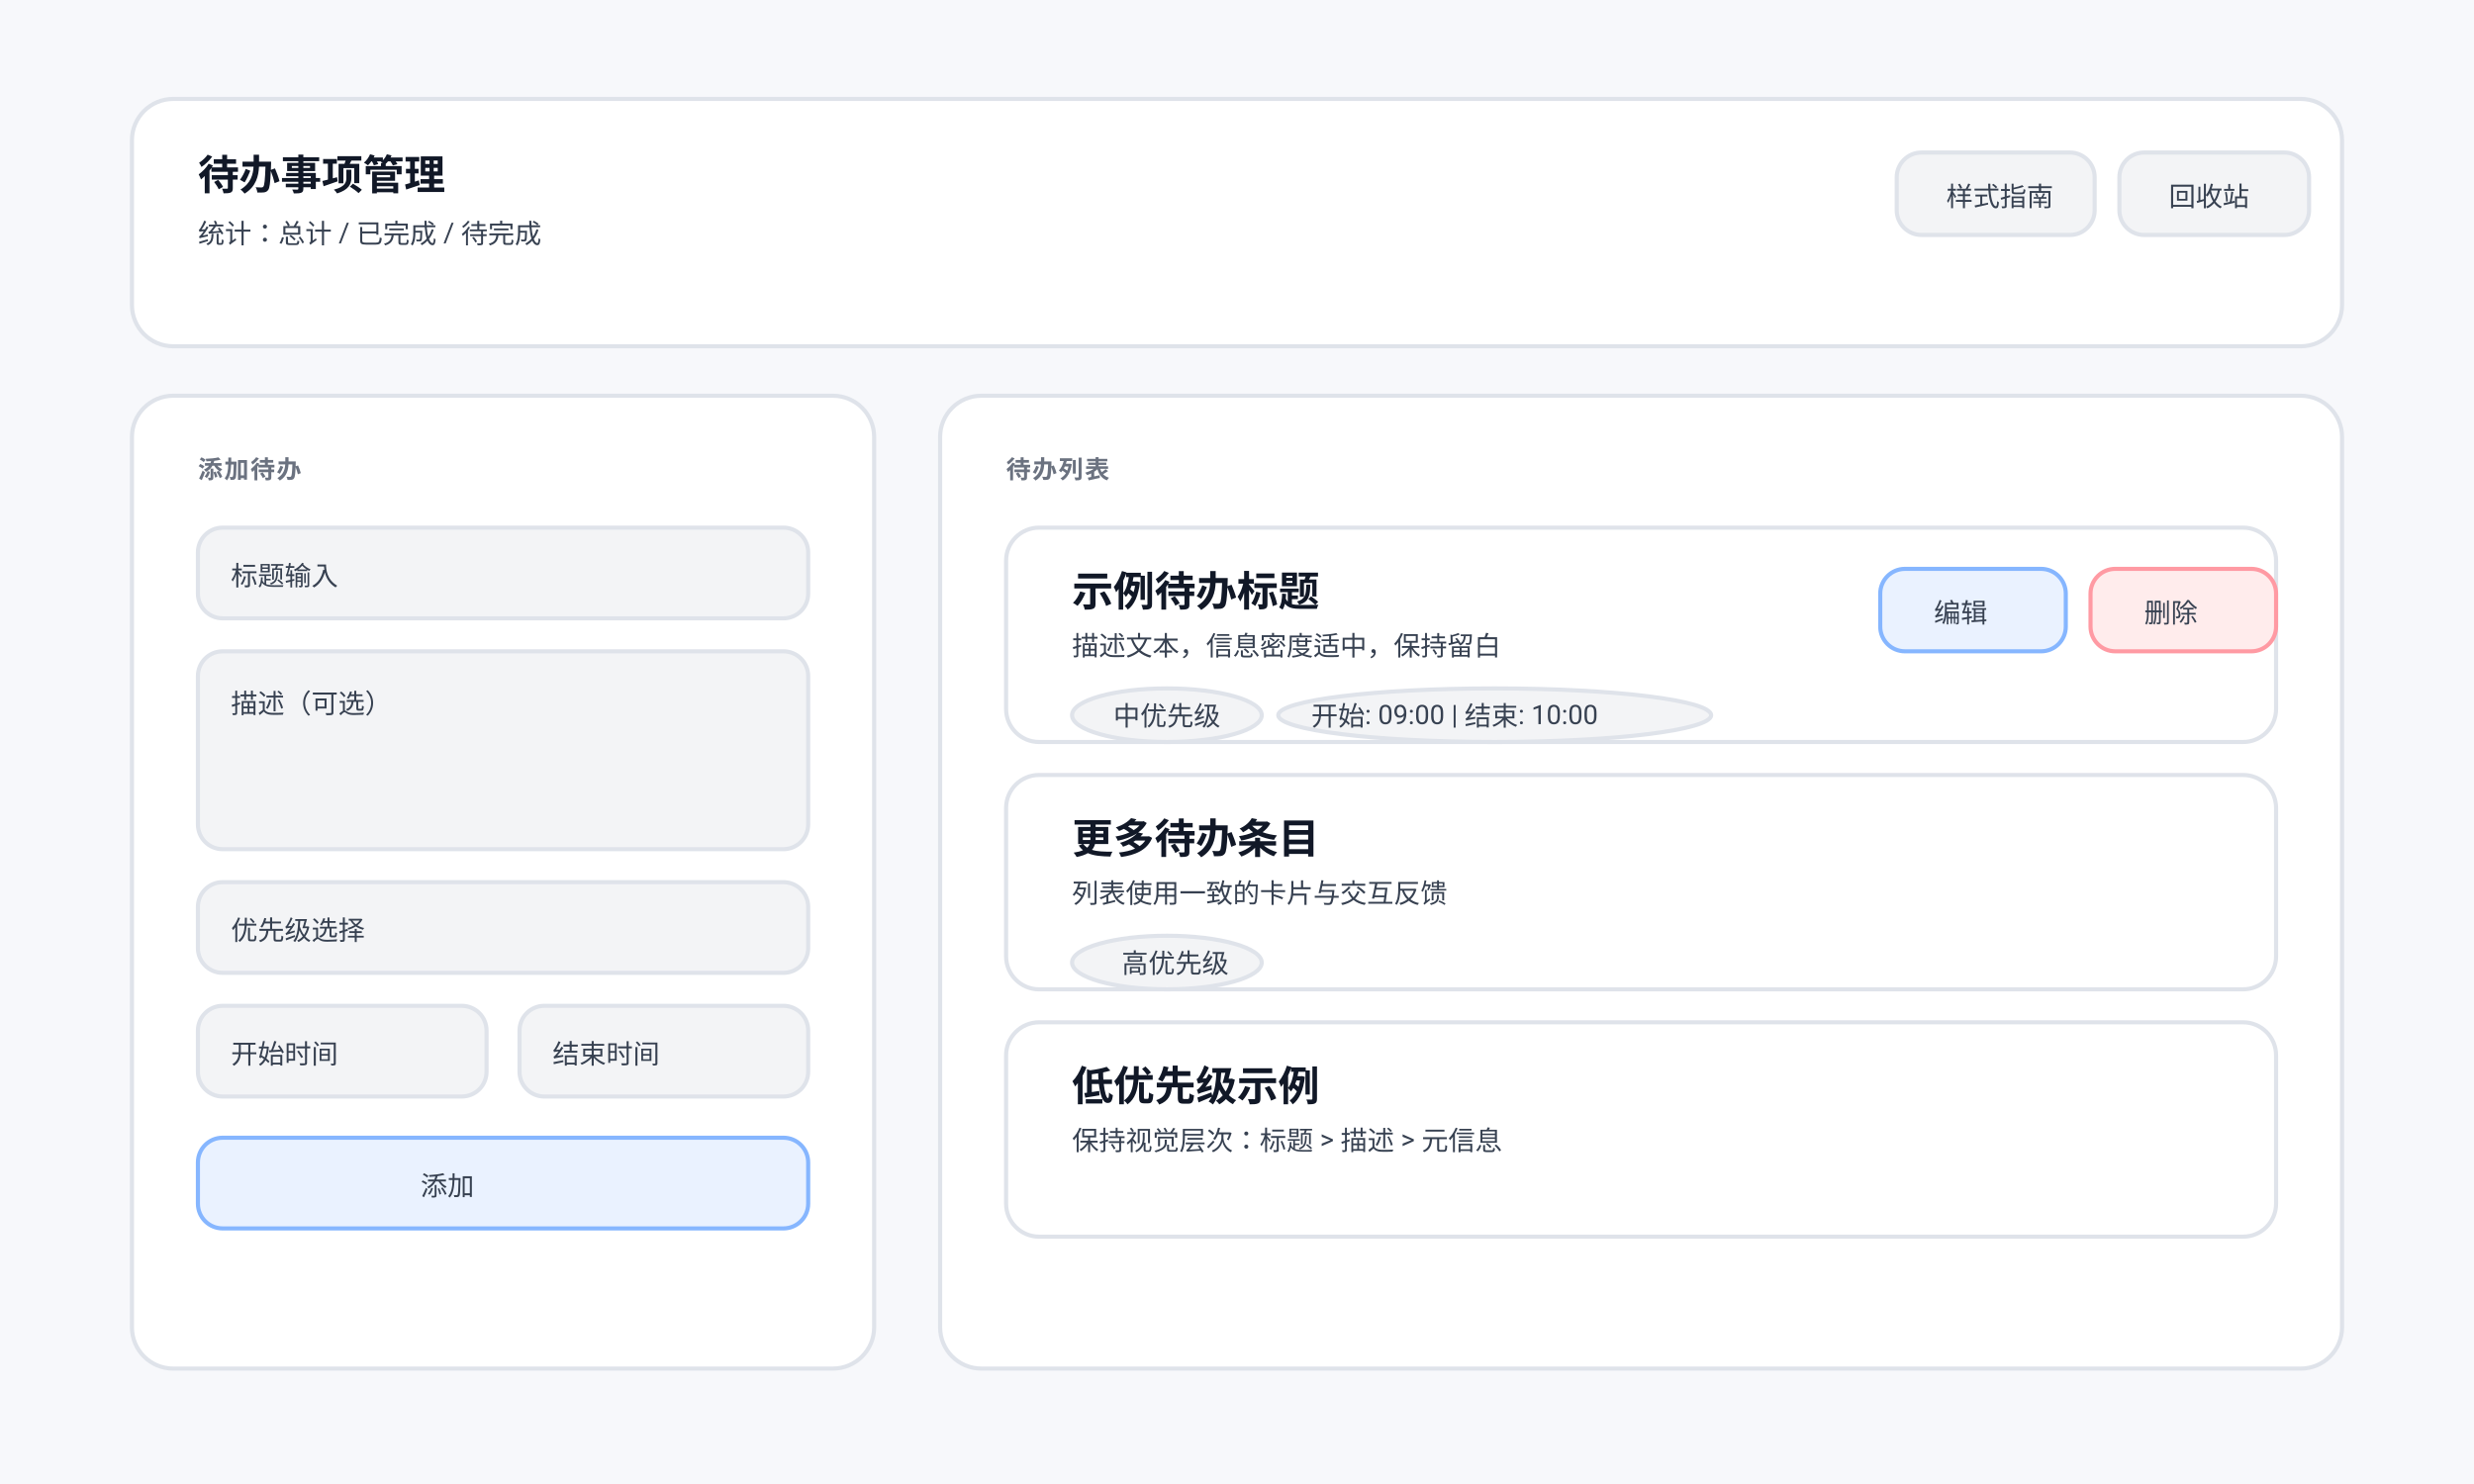
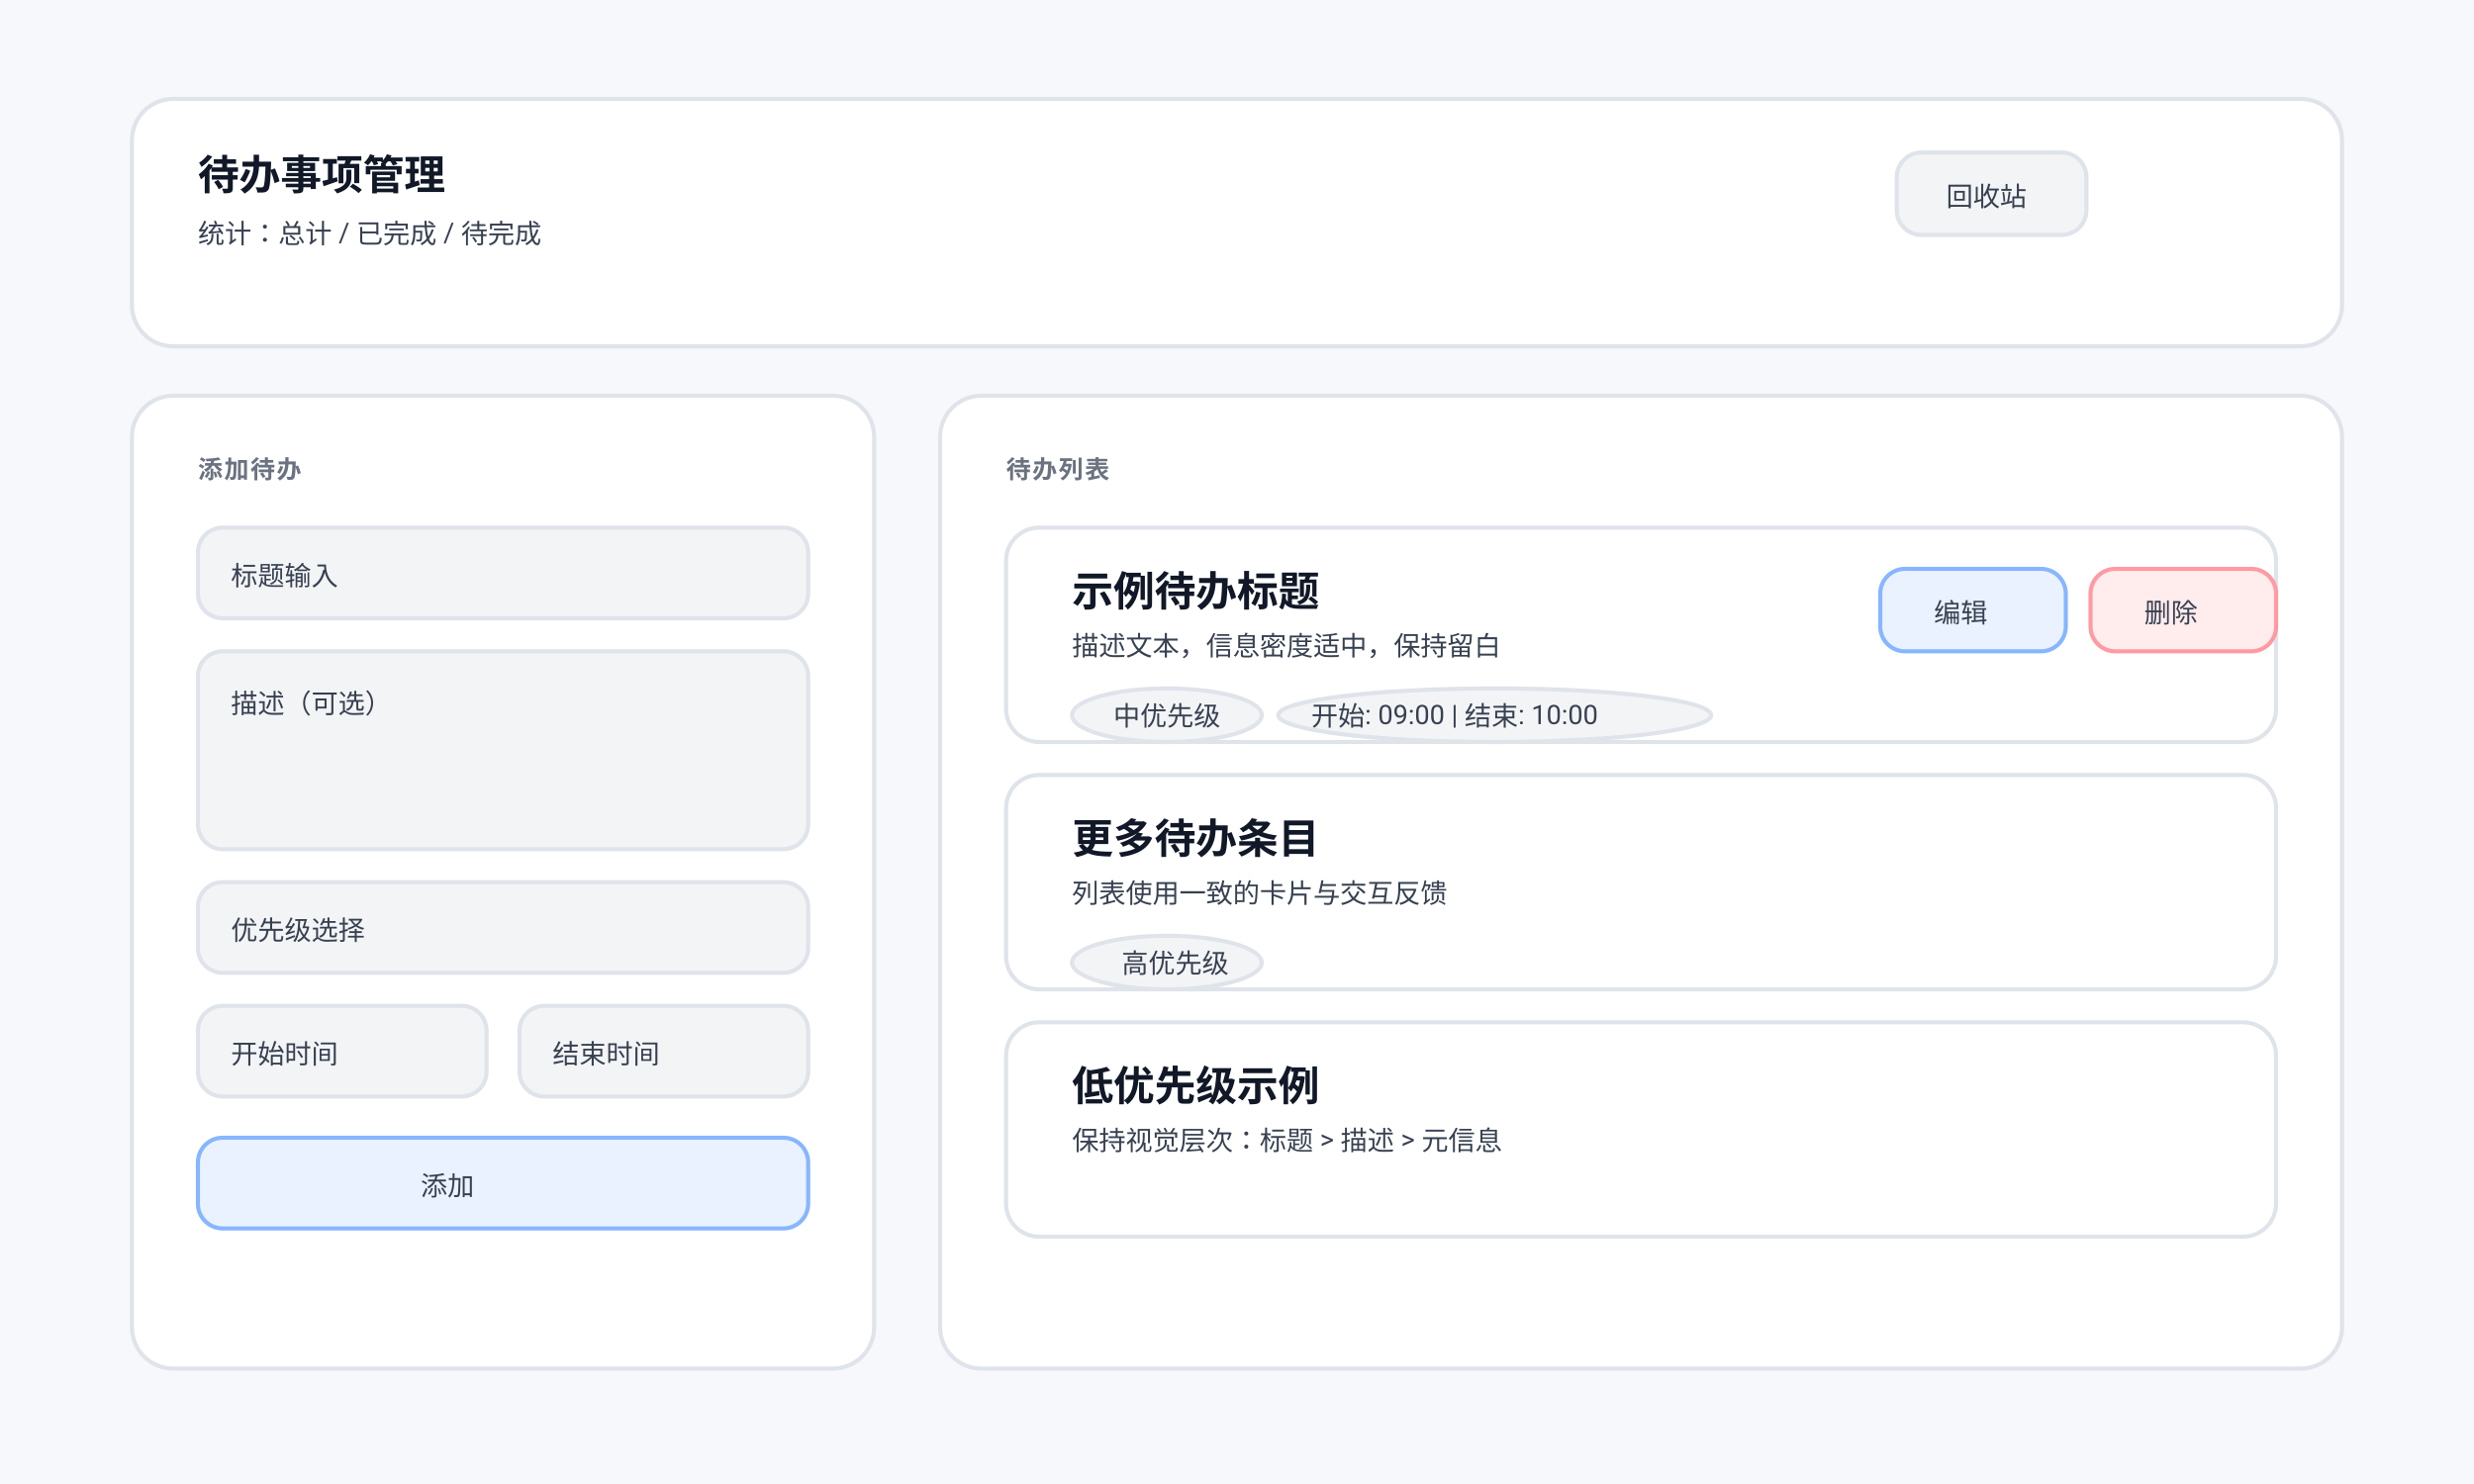
<svg xmlns="http://www.w3.org/2000/svg" width="1200" height="720" viewBox="0 0 1200 720">
  <defs>
    <style>
      .bg{fill:#f7f8fb}
      .card{fill:#ffffff;stroke:#dfe3ea;stroke-width:2}
      .title{font-family:system-ui,-apple-system,Segoe UI,Roboto,Arial;fill:#111827;font-size:20px;font-weight:700}
      .meta{font-family:system-ui,-apple-system,Segoe UI,Roboto,Arial;fill:#6b7280;font-size:12px;font-weight:600;letter-spacing:.06em}
      .text{font-family:system-ui,-apple-system,Segoe UI,Roboto,Arial;fill:#374151;font-size:13px}
      .pill{fill:#f3f4f6;stroke:#dfe3ea;stroke-width:2}
      .accent{fill:#eaf2ff;stroke:#86b6ff;stroke-width:2}
      .danger{fill:#ffecec;stroke:#ff9aa3;stroke-width:2}
    </style>
  </defs>
  <rect class="bg" x="0" y="0" width="1200" height="720" />
  <rect class="card" x="64" y="48" rx="20" ry="20" width="1072" height="120" />
  <text class="title" x="96" y="92">待办事项管理</text>
  <text class="text" x="96" y="118">统计：总计 / 已完成 / 待完成</text>
-   <rect class="pill" x="920" y="74" rx="12" ry="12" width="96" height="40" />
-   <text class="text" x="944" y="100">样式指南</text>
-   <rect class="pill" x="1028" y="74" rx="12" ry="12" width="92" height="40" />
-   <text class="text" x="1052" y="100">回收站</text>
+   <rect class="pill" x="920" y="74" rx="12" ry="12" width="92" height="40" />
+   <text class="text" x="944" y="100">回收站</text>
  <rect class="card" x="64" y="192" rx="20" ry="20" width="360" height="472" />
  <text class="meta" x="96" y="232">添加待办</text>
  <rect class="pill" x="96" y="256" rx="12" ry="12" width="296" height="44" />
  <text class="text" x="112" y="284">标题输入</text>
  <rect class="pill" x="96" y="316" rx="12" ry="12" width="296" height="96" />
  <text class="text" x="112" y="346">描述（可选）</text>
  <rect class="pill" x="96" y="428" rx="12" ry="12" width="296" height="44" />
  <text class="text" x="112" y="456">优先级选择</text>
  <rect class="pill" x="96" y="488" rx="12" ry="12" width="140" height="44" />
  <text class="text" x="112" y="516">开始时间</text>
  <rect class="pill" x="252" y="488" rx="12" ry="12" width="140" height="44" />
  <text class="text" x="268" y="516">结束时间</text>
  <rect class="accent" x="96" y="552" rx="12" ry="12" width="296" height="44" />
  <text class="text" x="204" y="580">添加</text>
  <rect class="card" x="456" y="192" rx="20" ry="20" width="680" height="472" />
  <text class="meta" x="488" y="232">待办列表</text>
  <rect class="card" x="488" y="256" rx="16" ry="16" width="616" height="104" />
  <text class="title" x="520" y="294">示例待办标题</text>
  <text class="text" x="520" y="318">描述文本，信息密度适中，保持留白</text>
  <rect class="pill" x="520" y="334" rx="999" ry="999" width="92" height="26" />
  <text class="text" x="540" y="352">中优先级</text>
  <rect class="pill" x="620" y="334" rx="999" ry="999" width="210" height="26" />
  <text class="text" x="636" y="352">开始: 09:00 | 结束: 10:00</text>
  <rect class="accent" x="912" y="276" rx="12" ry="12" width="90" height="40" />
  <text class="text" x="938" y="302">编辑</text>
  <rect class="danger" x="1014" y="276" rx="12" ry="12" width="90" height="40" />
  <text class="text" x="1040" y="302">删除</text>
  <rect class="card" x="488" y="376" rx="16" ry="16" width="616" height="104" />
  <text class="title" x="520" y="414">更多待办条目</text>
  <text class="text" x="520" y="438">列表使用一致的卡片与交互反馈</text>
  <rect class="pill" x="520" y="454" rx="999" ry="999" width="92" height="26" />
  <text class="text" x="544" y="472">高优先级</text>
  <rect class="card" x="488" y="496" rx="16" ry="16" width="616" height="104" />
  <text class="title" x="520" y="534">低优先级示例</text>
  <text class="text" x="520" y="558">保持视觉层次：标题 &gt; 描述 &gt; 元信息</text>
</svg>
